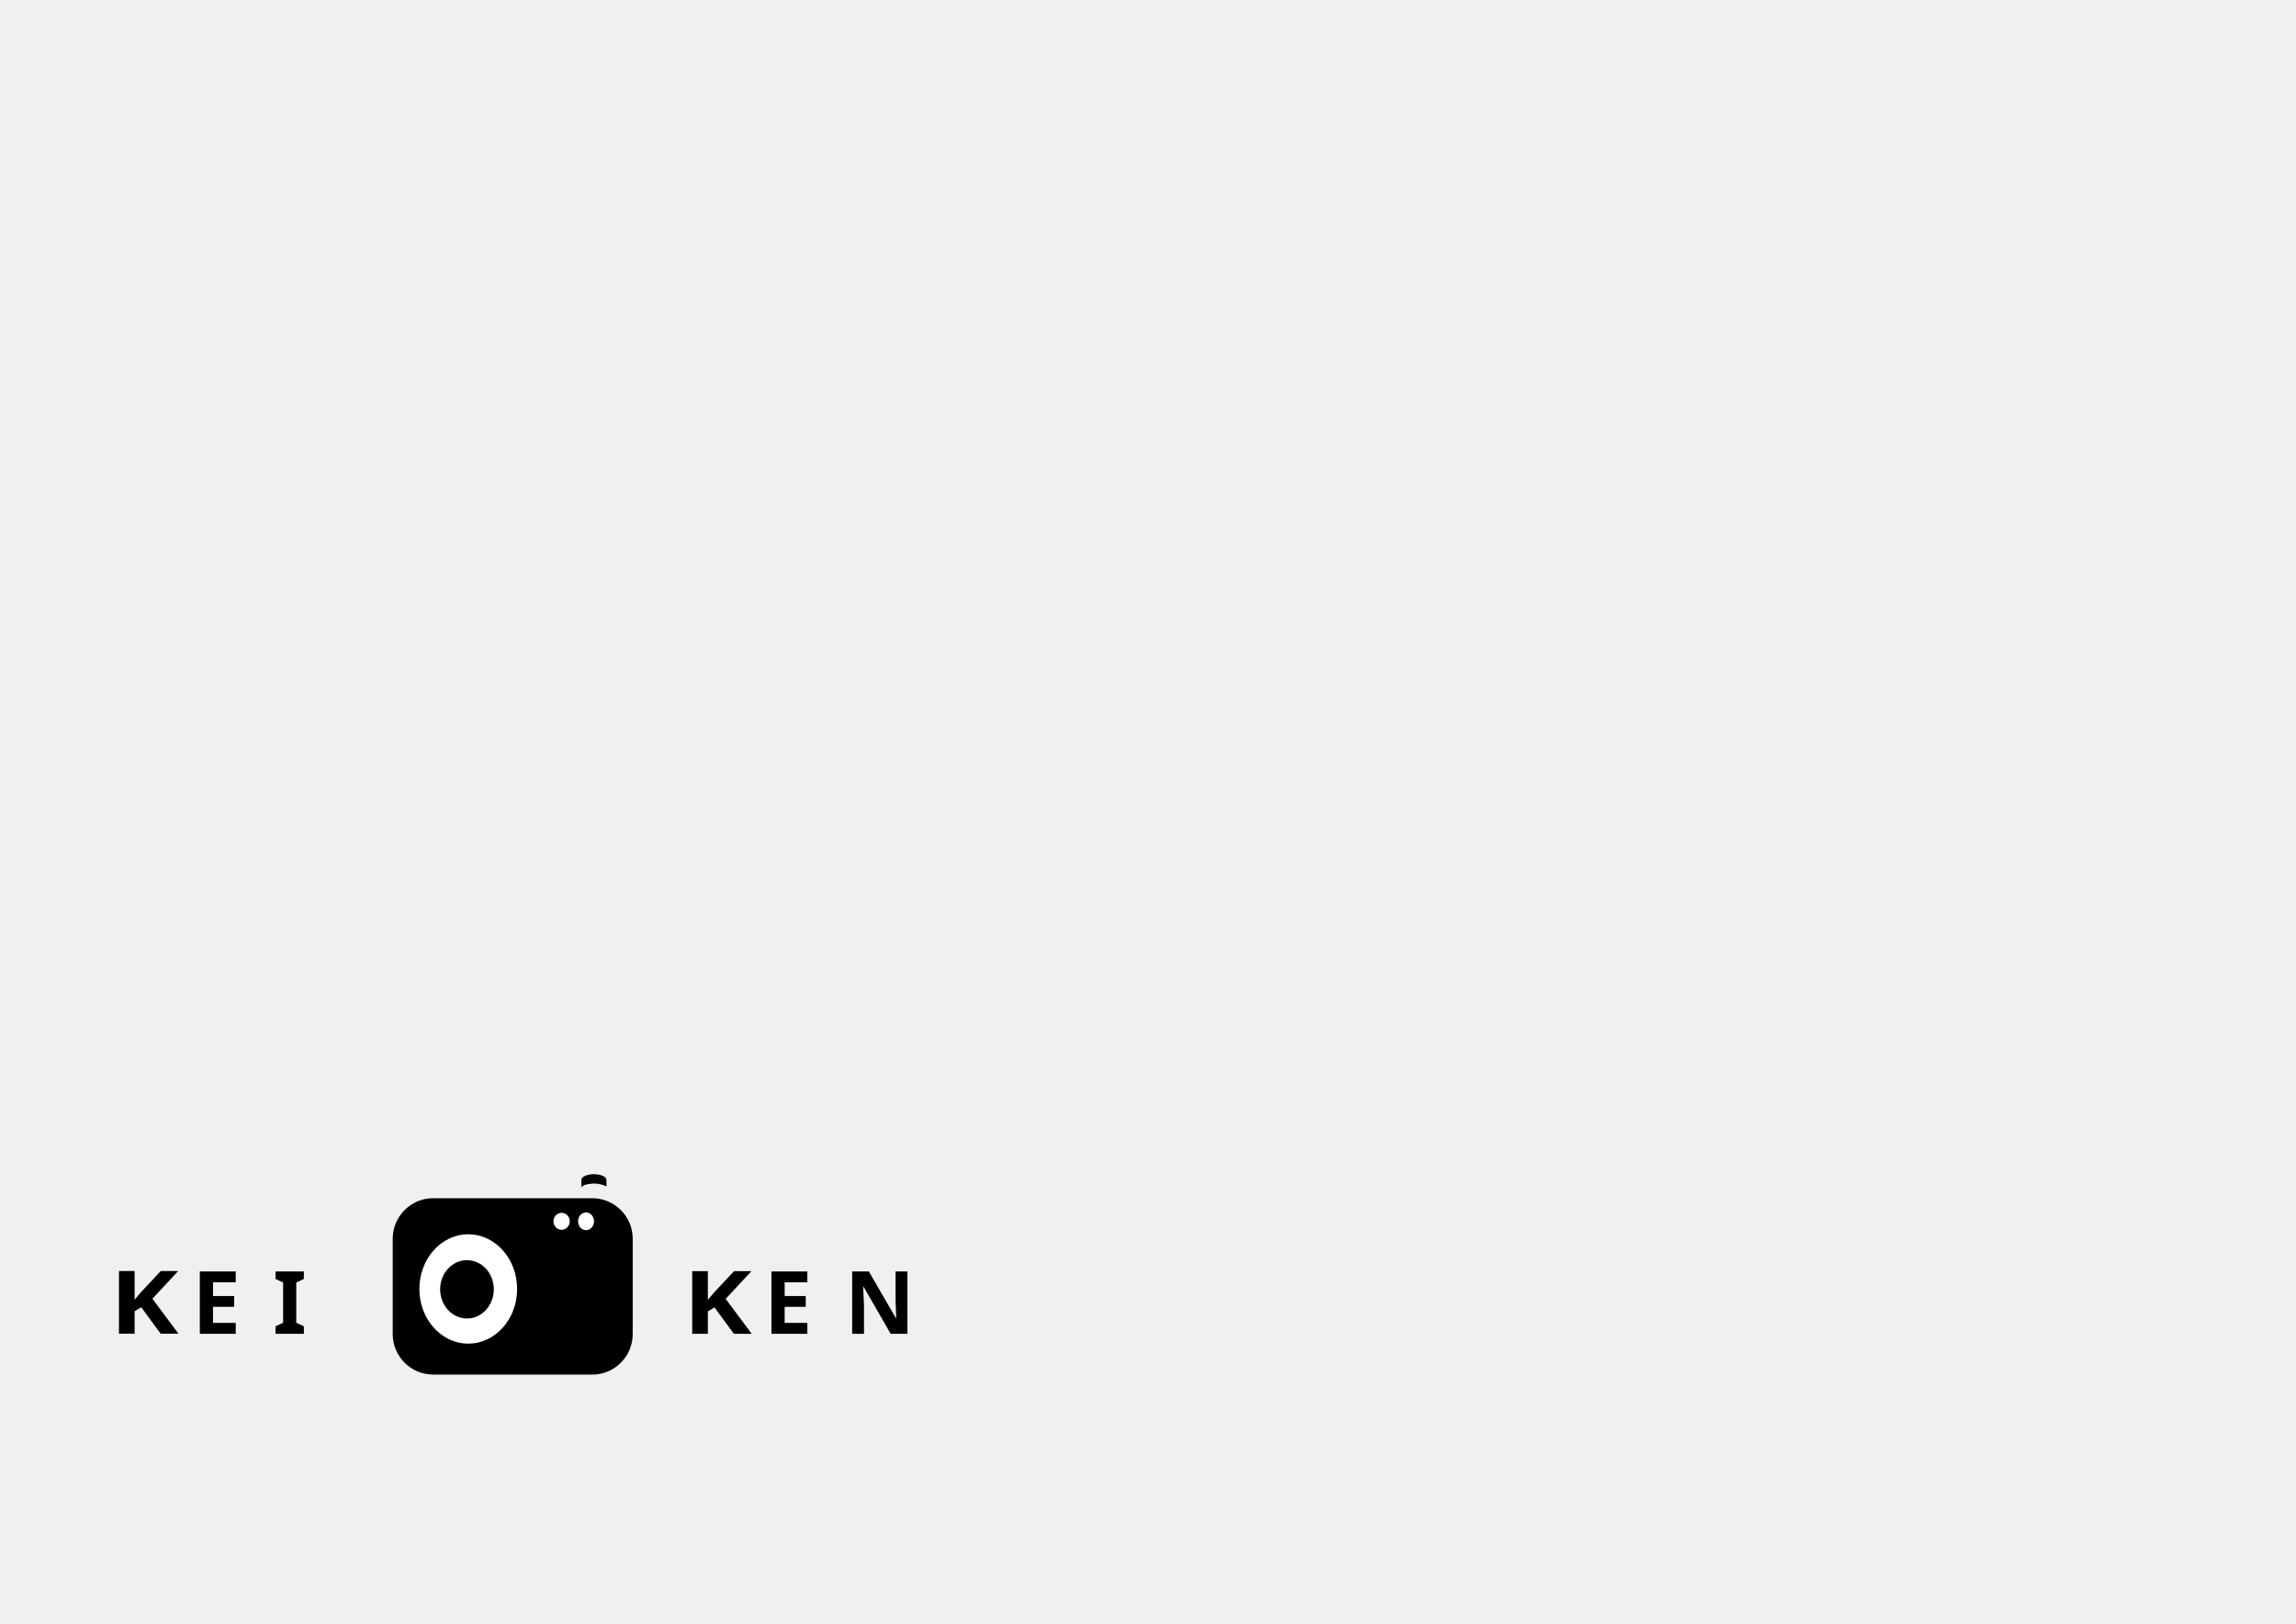
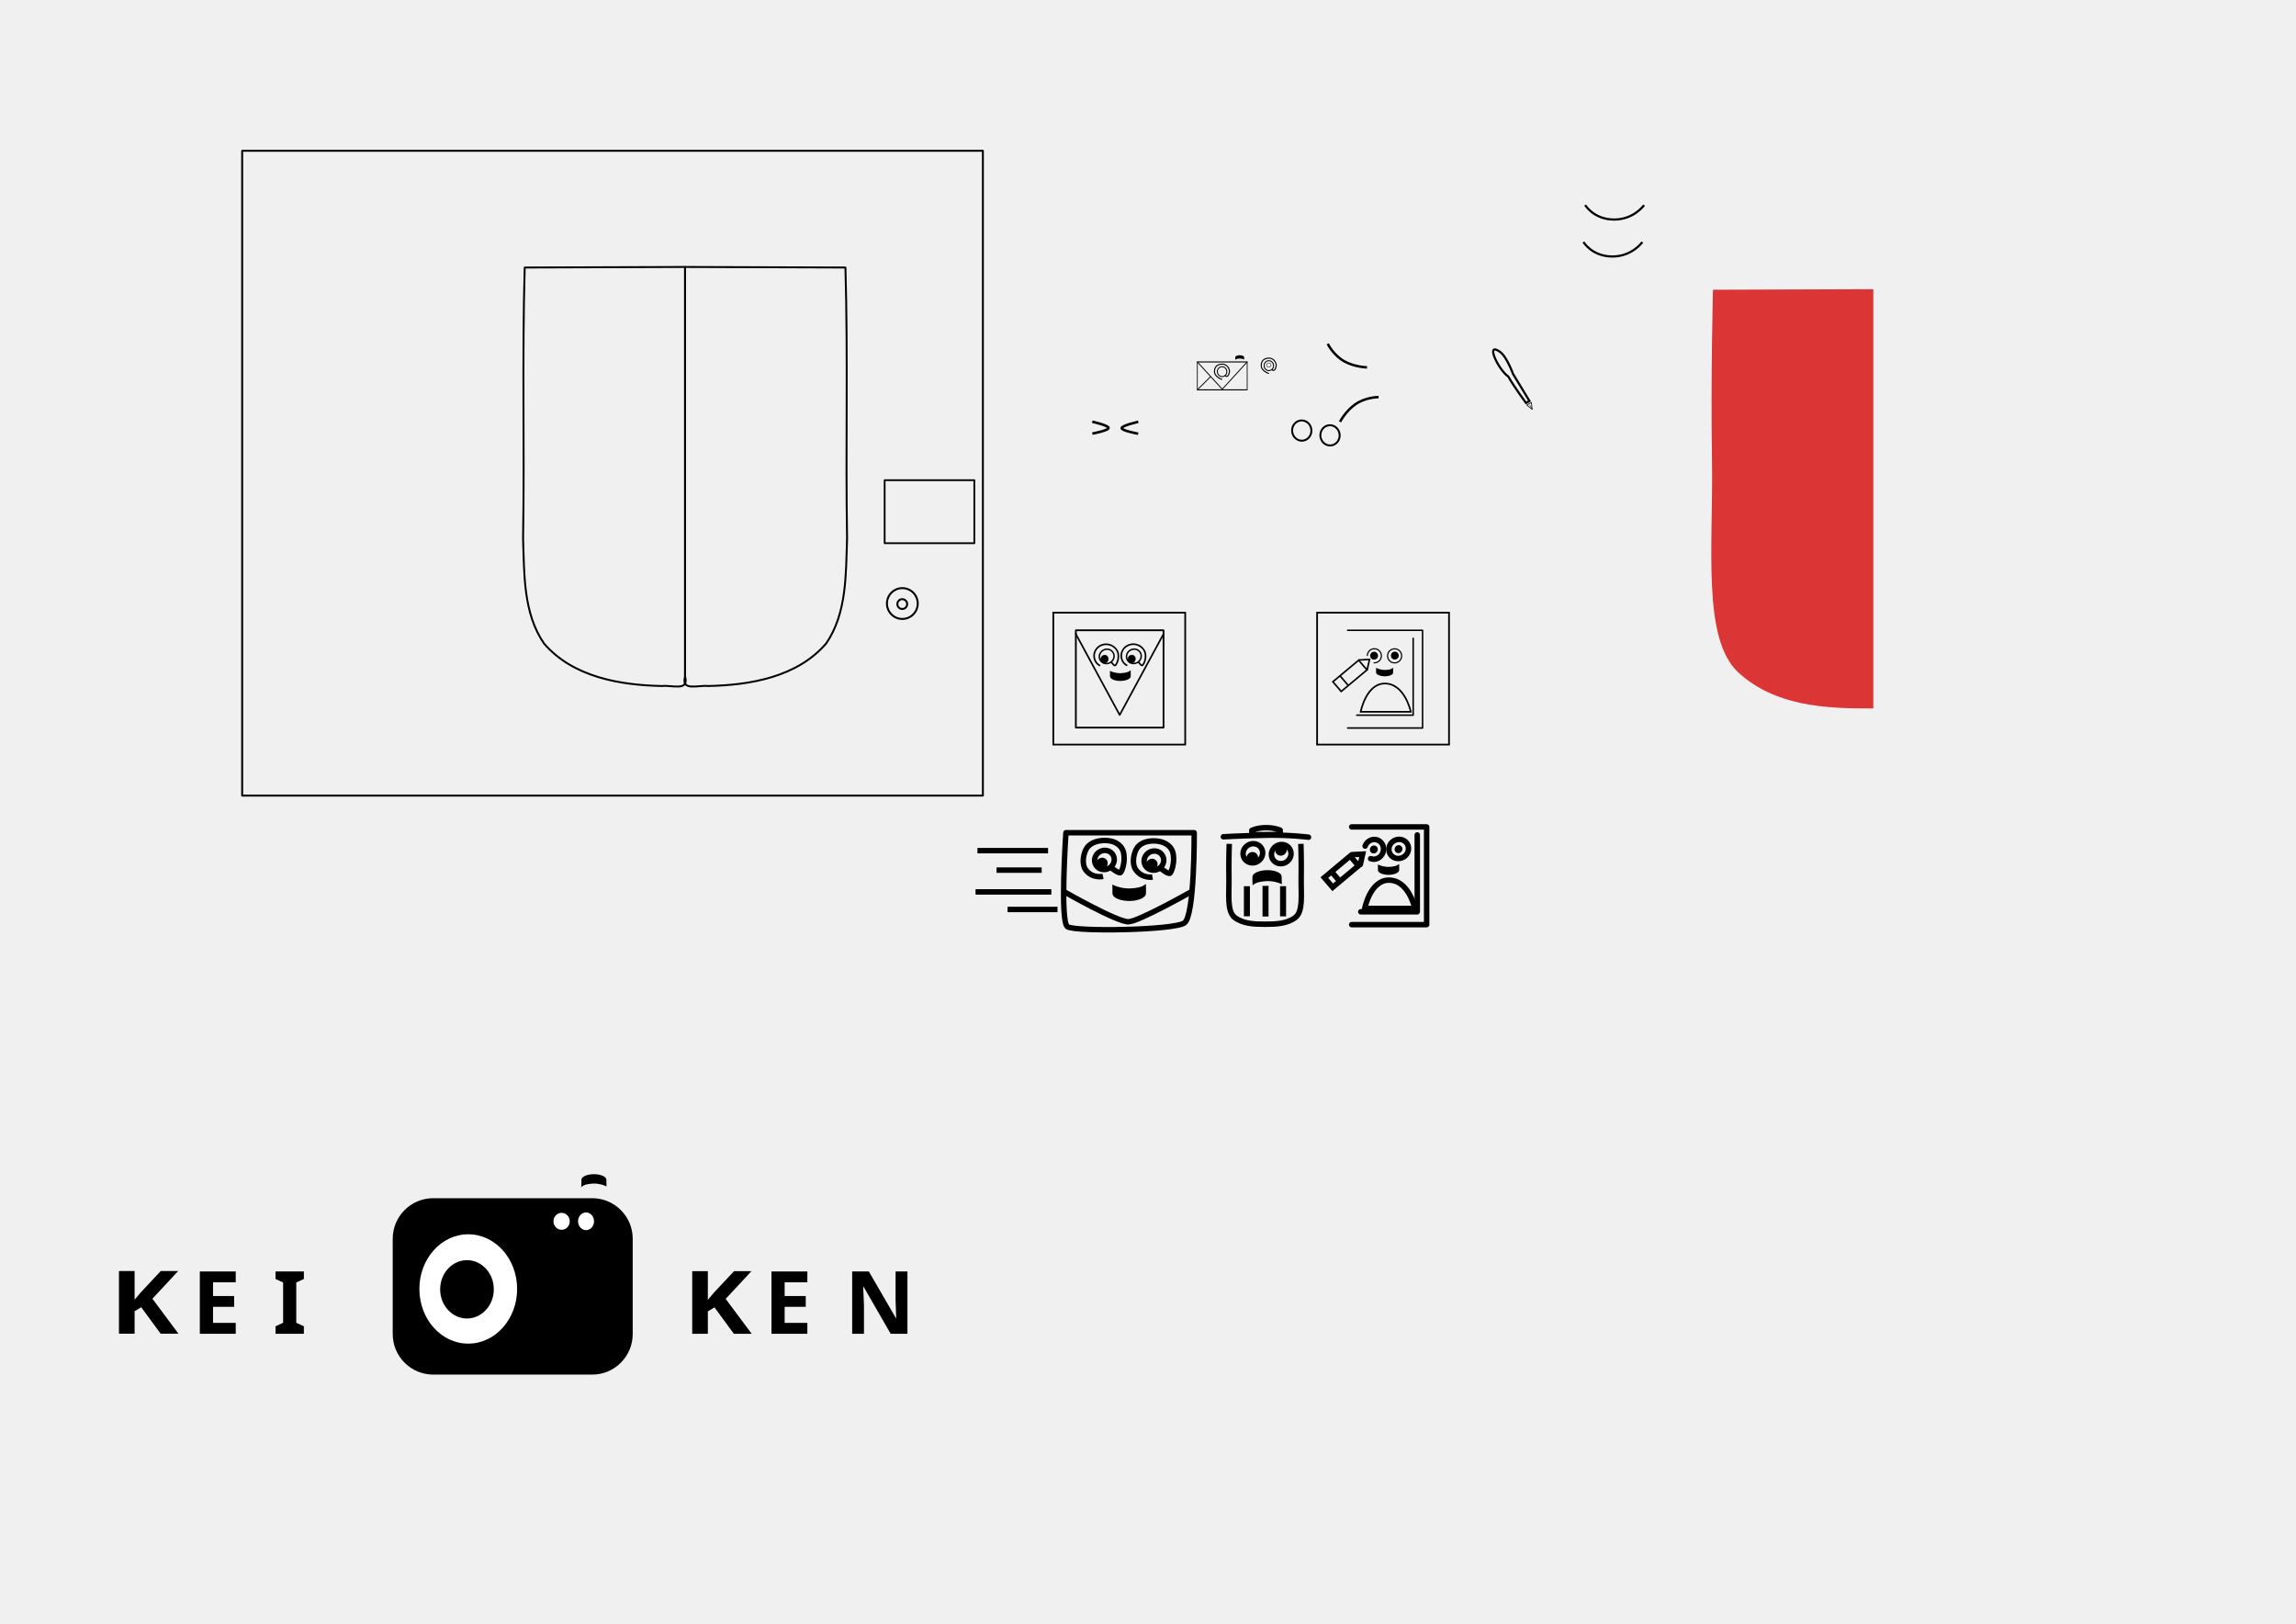
<svg xmlns="http://www.w3.org/2000/svg" preserveAspectRatio="xMinYMin meet" viewBox="0 0 1052.362 744.095" width="1052.362" height="744.094" id="svg4970" version="1.1">
  <defs id="defs4972" />
  <g id="layer1" transform="translate(-140.2941,172.3026)">
    <path style="fill:#000000;fill-opacity:1" d="m 412.507,365.795 c 2.654,-0.025 5.148,0.891 5.631,2.069 0.206,0.576 0.082,1.162 0.117,1.743 -0.012,1.123 0.052,0.699 0.018,1.821 -1.019,-0.615 -3.627,-1.462 -6.262,-1.334 -2.585,0.172 -4.116,0.557 -5.215,1.585 -0.525,-0.635 0.019,0.669 -0.032,0.007 0.012,-1.166 -0.021,-2.333 0.013,-3.499 0.149,-1.217 2.449,-2.281 5.141,-2.379 0.196,-0.008 0.393,-0.013 0.589,-0.013 z" id="rect3038" />
    <rect ry="18.589" y="376.792" x="320.294" height="80.846" width="110" id="rect3401" style="fill:#000000;fill-opacity:1;stroke-width:2;stroke-miterlimit:4;stroke-dasharray:none" />
-     <path style="fill:#ffffff;fill-opacity:1;stroke-width:2;stroke-miterlimit:4;stroke-dasharray:none" id="path4174" d="m 82.327,105.344 a 11.617,9.091 0 1 1 -23.234,0 11.617,9.091 0 1 1 23.234,0 z" transform="matrix(1.928291,0,0,2.755971,218.5654,128.0654)" />
-     <path style="fill:#000000;fill-opacity:1;stroke-width:2;stroke-miterlimit:4;stroke-dasharray:none" id="path4176" d="m 77.024,109.511 a 5.808,5.43 0 1 1 -11.617,0 5.808,5.43 0 1 1 11.617,0 z" transform="matrix(2.117339,0,0,2.461146,203.5426,149.0352)" />
+     <path style="fill:#ffffff;fill-opacity:1;stroke-width:2;stroke-miterlimit:4;stroke-dasharray:none" id="path4174" d="m 82.327,105.344 a 11.617,9.091 0 0 1 -11.617,9.091 11.617,9.091 0 0 1 -11.617,-9.091 11.617,9.091 0 0 1 11.617,-9.091 11.617,9.091 0 0 1 11.617,9.091 z" transform="matrix(1.928291,0,0,2.755971,218.5654,128.0654)" />
+     <path style="fill:#000000;fill-opacity:1;stroke-width:2;stroke-miterlimit:4;stroke-dasharray:none" id="path4176" d="m 77.024,109.511 a 5.808,5.43 0 0 1 -5.808,5.43 5.808,5.43 0 0 1 -5.808,-5.43 5.808,5.43 0 0 1 5.808,-5.43 5.808,5.43 0 0 1 5.808,5.43 z" transform="matrix(2.117339,0,0,2.461146,203.5426,149.0352)" />
    <rect style="fill:#ffffff;fill-opacity:1;stroke-width:2;stroke-miterlimit:4;stroke-dasharray:none" id="rect4178" width="7.467" height="7.767" x="393.97" y="383.506" ry="3.884" />
    <rect style="fill:#ffffff;fill-opacity:1;stroke-width:2;stroke-miterlimit:4;stroke-dasharray:none" id="rect4180" width="7.32" height="8.113" x="405.243" y="383.327" ry="4.057" />
    <text xml:space="preserve" style="font-size:46.489px;font-style:normal;font-variant:normal;font-weight:normal;font-stretch:normal;text-align:start;line-height:125%;letter-spacing:0px;word-spacing:0px;writing-mode:lr-tb;text-anchor:start;fill:#000000;fill-opacity:1;stroke:none;font-family:Origin;-inkscape-font-specification:Origin" x="175.371" y="476.844" id="text3175-8" transform="scale(1.086521,0.9203692)">
      <tspan id="tspan3177-5" x="175.371" y="476.844" style="font-size:43.693px;font-style:normal;font-variant:normal;font-weight:bold;font-stretch:normal;text-align:start;line-height:125%;word-spacing:0px;writing-mode:lr-tb;text-anchor:start;font-family:Origin;-inkscape-font-specification:Origin Bold">K</tspan>
      <tspan x="175.371" y="531.46" id="tspan3179-0" style="font-size:46.489px;font-weight:bold;-inkscape-font-specification:Origin Bold" />
    </text>
    <text xml:space="preserve" style="font-size:40px;font-style:normal;font-variant:normal;font-weight:normal;font-stretch:normal;line-height:125%;letter-spacing:0px;word-spacing:0px;fill:#000000;fill-opacity:1;stroke:none;font-family:Origin;-inkscape-font-specification:Origin" x="228.294" y="438.935" id="text2995">
      <tspan id="tspan2997" x="228.294" y="438.935" style="font-size:40px;font-weight:bold;-inkscape-font-specification:Origin Bold">E</tspan>
    </text>
    <text xml:space="preserve" style="font-size:40px;font-style:normal;font-variant:normal;font-weight:normal;font-stretch:normal;line-height:125%;letter-spacing:0px;word-spacing:0px;fill:#000000;fill-opacity:1;stroke:none;font-family:Origin;-inkscape-font-specification:Origin" x="265.294" y="438.935" id="text2999">
      <tspan id="tspan3001" x="265.294" y="438.935" style="font-weight:bold;-inkscape-font-specification:Origin Bold">I</tspan>
    </text>
    <text xml:space="preserve" style="font-size:40px;font-style:normal;font-variant:normal;font-weight:normal;font-stretch:normal;line-height:125%;letter-spacing:0px;word-spacing:0px;fill:#000000;fill-opacity:1;stroke:none;font-family:Origin;-inkscape-font-specification:Origin" x="490.294" y="438.935" id="text2995-2">
      <tspan id="tspan2997-4" x="490.294" y="438.935" style="font-weight:bold;-inkscape-font-specification:Origin Bold">E</tspan>
    </text>
    <text xml:space="preserve" style="font-size:40px;font-style:normal;font-variant:normal;font-weight:normal;font-stretch:normal;line-height:125%;letter-spacing:0px;word-spacing:0px;fill:#000000;fill-opacity:1;stroke:none;font-family:Typewriter_Condensed;-inkscape-font-specification:Typewriter_Condensed" x="527.294" y="438.935" id="text3028">
      <tspan id="tspan3030" x="527.294" y="438.935" style="font-style:normal;font-variant:normal;font-weight:bold;font-stretch:normal;font-family:Origin;-inkscape-font-specification:Origin Bold">N</tspan>
    </text>
    <text transform="scale(1.086521,0.9203692)" id="text3164" y="476.912" x="417.198" style="font-size:46.489px;font-style:normal;font-variant:normal;font-weight:normal;font-stretch:normal;text-align:start;line-height:125%;letter-spacing:0px;word-spacing:0px;writing-mode:lr-tb;text-anchor:start;fill:#000000;fill-opacity:1;stroke:none;font-family:Origin;-inkscape-font-specification:Origin" xml:space="preserve">
      <tspan style="font-size:43.693px;font-style:normal;font-variant:normal;font-weight:bold;font-stretch:normal;text-align:start;line-height:125%;word-spacing:0px;writing-mode:lr-tb;text-anchor:start;font-family:Origin;-inkscape-font-specification:Origin Bold" y="476.912" x="417.198" id="tspan3166">K</tspan>
      <tspan style="font-size:46.489px;font-weight:bold;-inkscape-font-specification:Origin Bold" id="tspan3168" y="531.528" x="417.198" />
    </text>
+     <g id="g4690" style="fill:none;stroke:#000000;stroke-opacity:1" transform="translate(-40,-15.5)">
+       <path style="fill:none;fill-opacity:0.781;stroke:#000000;stroke-width:0.881;stroke-linecap:round;stroke-linejoin:round;stroke-miterlimit:4;stroke-dasharray:none;stroke-opacity:1" d="m 494.294,-34.461 c -24.5,0.084 -49,0.168 -73.5,0.252 -1.211,41.37 -0.044,82.755 -0.751,124.129 0.57,16.248 -0.002,34.199 9.594,48.183 13.289,15.402 34.864,19.096 54.203,19.475 4.279,-0.524 12.42,2.587 10.454,-4.314 0,-62.575 0,-125.15 0,-187.726 z" id="rect4646" />
+       <path style="fill:none;fill-opacity:0.781;stroke:#000000;stroke-width:0.881;stroke-linecap:round;stroke-linejoin:round;stroke-miterlimit:4;stroke-dasharray:none;stroke-opacity:1" d="m 494.294,-34.461 c 24.5,0.084 49,0.168 73.5,0.252 1.211,41.37 0.044,82.755 0.751,124.129 -0.57,16.248 0.002,34.199 -9.594,48.183 -13.289,15.402 -34.864,19.096 -54.203,19.475 -4.279,-0.524 -12.42,2.587 -10.454,-4.314 0,-62.575 0,-125.15 0,-187.726 z" id="rect4646-7" />
+     </g>
+     <rect style="fill:none;fill-opacity:0.781;stroke:#000000;stroke-width:0.881;stroke-linecap:round;stroke-linejoin:round;stroke-miterlimit:4;stroke-dasharray:none;stroke-opacity:1" id="rect4692" width="339.5" height="295.5" x="251.294" y="-103.208" />
+     <path style="fill:#d40000;fill-opacity:0.781;stroke:none;stroke-width:0.881;stroke-linecap:round;stroke-linejoin:round;stroke-miterlimit:4;stroke-dasharray:none;stroke-opacity:1" d="m 998.926,-39.774 -73.5,0.252 c 0,0 -1.051,39.191 -0.449,78.039 0.618,39.939 -4.652,82.097 12.199,97.461 16.686,15.214 39.474,16.53 61.75,16.367 z" id="rect4646-4-9" />
+     <path style="fill:none;stroke:#000000;stroke-width:1px;stroke-linecap:butt;stroke-linejoin:miter;stroke-opacity:1" d="m 866.861,-78.321 c 0,0 3.929,6.61 13.235,6.629 9.122,0.018 13.753,-6.605 13.753,-6.605" id="path4763" />
+     <path style="fill:none;stroke:#000000;stroke-width:1px;stroke-linecap:butt;stroke-linejoin:miter;stroke-opacity:1" d="m 866.06,-61.391 c 0,0 3.929,6.61 13.235,6.629 9.122,0.018 13.753,-6.605 13.753,-6.605" id="path4763-2" />
+     <g id="g5236" transform="translate(1.944544,-32.27594)">
+       <path id="path4780-2" d="m 660.063,53.276 c 0,0 -7.666,1.725 -7.586,2.904 0.083,1.212 7.543,2.538 7.543,2.538" style="fill:none;stroke:#000000;stroke-width:1.158;stroke-linecap:butt;stroke-linejoin:miter;stroke-miterlimit:4;stroke-dasharray:none;stroke-opacity:1" />
+       <path id="path4780-2-6" d="m 638.988,53.236 c 0,0 7.544,1.693 7.463,2.872 -0.083,1.212 -7.421,2.57 -7.421,2.57" style="fill:none;stroke:#000000;stroke-width:1.158;stroke-linecap:butt;stroke-linejoin:miter;stroke-miterlimit:4;stroke-dasharray:none;stroke-opacity:1" />
+     </g>
+     <rect style="fill:none;fill-opacity:1;stroke:#000000;stroke-width:0.811;stroke-linecap:round;stroke-linejoin:round;stroke-miterlimit:4;stroke-dasharray:none;stroke-opacity:1;paint-order:stroke markers fill" id="rect5015" width="41.107" height="28.892" x="545.766" y="47.745" />
+     <circle style="fill:none;fill-opacity:1;stroke:#000000;stroke-width:0.902;stroke-linecap:round;stroke-linejoin:round;stroke-miterlimit:4;stroke-dasharray:none;stroke-opacity:1;paint-order:stroke markers fill" id="path5017" cx="553.878" cy="104.28" r="7.058" />
+     <circle style="fill:none;fill-opacity:1;stroke:#000000;stroke-width:0.902;stroke-linecap:round;stroke-linejoin:round;stroke-miterlimit:4;stroke-dasharray:none;stroke-opacity:1;paint-order:stroke markers fill" id="path5030" cx="553.842" cy="104.526" r="2.247" />
+     <g id="g5104" transform="matrix(0.3438126,0,0,0.4532845,456.2207,-33.31856)">
+       <rect y="59.299" x="677.308" height="28.242" width="66.454" id="rect5083" style="fill:none;fill-opacity:1;stroke:#000000;stroke-width:1.019;stroke-linecap:round;stroke-linejoin:round;stroke-miterlimit:4;stroke-dasharray:none;stroke-opacity:1;paint-order:stroke markers fill" />
+       <path id="rect5085" d="m 743.762,59.299 -33.232,27.551 -33.232,-27.551" style="fill:none;fill-opacity:1;stroke:#000000;stroke-width:1.019;stroke-linecap:round;stroke-linejoin:round;stroke-miterlimit:4;stroke-dasharray:none;stroke-opacity:1;paint-order:stroke markers fill" />
+     </g>
+     <ellipse style="fill:none;fill-opacity:1;stroke:#000000;stroke-width:0.889;stroke-linecap:round;stroke-linejoin:round;stroke-miterlimit:4;stroke-dasharray:none;stroke-opacity:1;paint-order:stroke markers fill" id="path5032" cx="745.244" cy="87.736" rx="4.422" ry="4.646" transform="rotate(-4.63699)" />
+     <path style="fill:none;stroke:#000000;stroke-width:1.128px;stroke-linecap:butt;stroke-linejoin:miter;stroke-opacity:1" d="m 754.493,21 c 0,0 2.431,-4.754 6.876,-7.929 4.845,-3.461 10.794,-3.389 10.794,-3.389" id="path5051-1-5" />
+     <ellipse style="fill:none;fill-opacity:1;stroke:#000000;stroke-width:0.889;stroke-linecap:round;stroke-linejoin:round;stroke-miterlimit:4;stroke-dasharray:none;stroke-opacity:1;paint-order:stroke markers fill" id="path5032-5" cx="732.514" cy="84.507" rx="4.422" ry="4.646" transform="rotate(-4.63699)" />
+     <path style="fill:none;stroke:#000000;stroke-width:1.128px;stroke-linecap:butt;stroke-linejoin:miter;stroke-opacity:1" d="m 766.868,-3.956 c 0,0 -5.339,-0.06 -10.162,-2.626 -5.257,-2.797 -7.841,-8.156 -7.841,-8.156" id="path5051-1-5-4" />
+     <ellipse style="fill:none;fill-opacity:1;stroke:#000000;stroke-width:0.436;stroke-linecap:round;stroke-linejoin:round;stroke-miterlimit:4;stroke-dasharray:none;stroke-opacity:1;paint-order:stroke markers fill" id="path5032-5-6" cx="698.301" cy="54.655" rx="2.166" ry="2.276" transform="rotate(-4.63699)" />
+     <path style="fill:none;stroke:#000000;stroke-width:0.49px;stroke-linecap:round;stroke-linejoin:miter;stroke-opacity:1" d="m 701.883,-0.15 c 1.368,1.379 1.972,-1.634 1.951,-1.96 -0.135,-2.068 -1.813,-3.32 -3.225,-3.328 -1.745,-0.009 -3.588,0.696 -3.664,3.288 -0.076,2.592 3.331,3.698 3.331,3.698" id="path5199" />
+     <path style="fill:#000000;fill-opacity:1;stroke-width:0.355" d="m 708.505,-9.507 c 0.941,-0.009 1.826,0.316 1.997,0.734 0.073,0.204 0.029,0.412 0.041,0.618 -0.004,0.398 0.019,0.248 0.006,0.646 -0.361,-0.218 -1.286,-0.518 -2.221,-0.473 -0.917,0.061 -1.46,0.198 -1.849,0.562 -0.186,-0.225 0.007,0.237 -0.011,0.003 0.004,-0.414 -0.007,-0.827 0.005,-1.241 0.053,-0.431 0.868,-0.809 1.823,-0.844 0.069,-0.003 0.139,-0.005 0.209,-0.005 z" id="rect3038-2" />
+     <path style="fill:none;stroke:#000000;stroke-width:0.4;stroke-linecap:butt;stroke-linejoin:miter;stroke-miterlimit:4;stroke-dasharray:none;stroke-opacity:1" d="M 689.088,6.362 695.086,0.365" id="path5220" />
+     <ellipse style="fill:none;fill-opacity:1;stroke:#000000;stroke-width:0.436;stroke-linecap:round;stroke-linejoin:round;stroke-miterlimit:4;stroke-dasharray:none;stroke-opacity:1;paint-order:stroke markers fill" id="path5032-5-6-6" cx="719.882" cy="53.645" rx="2.166" ry="2.276" transform="rotate(-4.63699)" />
+     <path style="fill:none;stroke:#000000;stroke-width:0.49px;stroke-linecap:round;stroke-linejoin:miter;stroke-opacity:1" d="m 723.312,-2.902 c 1.368,1.379 1.972,-1.634 1.951,-1.96 -0.135,-2.068 -1.813,-3.32 -3.225,-3.328 -1.745,-0.009 -3.588,0.696 -3.664,3.288 -0.076,2.592 3.331,3.698 3.331,3.698" id="path5199-0" />
+     <ellipse style="fill:none;fill-opacity:1;stroke:#000000;stroke-width:0.197;stroke-linecap:round;stroke-linejoin:round;stroke-miterlimit:4;stroke-dasharray:none;stroke-opacity:1;paint-order:stroke markers fill" id="path5032-03-0-8" cx="-361.987" cy="617.061" rx="0.975" ry="1.036" transform="matrix(-0.525113,-0.8510325,0.8617434,-0.5073444,0,0)" />
+     <path style="fill:none;fill-opacity:1;stroke:#000000;stroke-width:0.754;stroke-linecap:round;stroke-linejoin:round;stroke-miterlimit:4;stroke-dasharray:none;stroke-opacity:1;paint-order:stroke markers fill" d="m 673.618,118.191 -20.122,37.154 -20.122,-37.154" id="rect5085-5" />
+     <g id="g5765" transform="matrix(0.7377283,0,0,0.7377283,180.669,29.11857)">
+       <g id="g5755">
+         <ellipse style="fill:#000000;fill-opacity:1;stroke:#000000;stroke-width:0.458;stroke-linecap:round;stroke-linejoin:round;stroke-miterlimit:4;stroke-dasharray:none;stroke-opacity:1;paint-order:stroke markers fill" id="path5032-03-0-3" cx="-460.305" cy="486.409" rx="2.318" ry="2.348" transform="matrix(-0.4866992,-0.8735696,0.8376653,-0.5461839,0,0)" />
+         <ellipse style="fill:none;fill-opacity:1;stroke:#000000;stroke-width:0.889;stroke-linecap:round;stroke-linejoin:round;stroke-miterlimit:4;stroke-dasharray:none;stroke-opacity:1;paint-order:stroke markers fill" id="path5032-03" cx="-442.073" cy="472.472" rx="4.422" ry="4.646" transform="rotate(-121.0782)" />
+         <path style="fill:none;fill-rule:evenodd;stroke:#000000" d="m 628.745,140.506 c -1.699,-0.826 -2.864,-2.303 -3.399,-3.992 -0.534,-1.688 -0.438,-3.586 0.386,-5.252 1.849,-3.738 6.557,-5.122 10.231,-3.278 2.039,1.023 3.861,3.077 4.097,5.527 0.322,3.348 -0.844,5.63 -1.742,6.753 -0.673,0.842 -2.547,-1.991 -2.547,-1.991" id="path5190" />
+       </g>
+       <g id="g5732">
+         <ellipse style="fill:none;fill-opacity:1;stroke:#000000;stroke-width:0.889;stroke-linecap:round;stroke-linejoin:round;stroke-miterlimit:4;stroke-dasharray:none;stroke-opacity:1;paint-order:stroke markers fill" id="path5032-03-7" cx="-450.739" cy="486.957" rx="4.422" ry="4.646" transform="rotate(-121.0782)" />
+         <path style="fill:none;fill-rule:evenodd;stroke:#000000" d="m 645.623,140.45 c -1.699,-0.826 -2.864,-2.303 -3.399,-3.992 -0.534,-1.688 -0.438,-3.586 0.386,-5.252 1.849,-3.738 6.557,-5.122 10.231,-3.278 2.039,1.023 3.861,3.077 4.097,5.527 0.322,3.348 -0.844,5.63 -1.742,6.753 -0.673,0.842 -2.547,-1.991 -2.547,-1.991" id="path5190-8" />
+         <ellipse style="fill:#000000;fill-opacity:1;stroke:#000000;stroke-width:0.458;stroke-linecap:round;stroke-linejoin:round;stroke-miterlimit:4;stroke-dasharray:none;stroke-opacity:1;paint-order:stroke markers fill" id="path5032-03-0-3-2" cx="-469.5" cy="501.217" rx="2.318" ry="2.348" transform="matrix(-0.4866992,-0.8735696,0.8376653,-0.5461839,0,0)" />
+       </g>
+     </g>
+     <rect style="fill:none;fill-opacity:1;stroke:#000000;stroke-width:0.815;stroke-linecap:round;stroke-linejoin:round;stroke-miterlimit:4;stroke-dasharray:none;stroke-opacity:1;paint-order:stroke markers fill" id="rect5083-0" width="40.191" height="44.575" x="633.404" y="116.548" />
+     <path style="fill:none;fill-opacity:1;stroke:#000000;stroke-width:2.5;stroke-linecap:square;stroke-linejoin:round;stroke-miterlimit:4;stroke-dasharray:none;stroke-opacity:1" d="m 706.307,248.204 c -3.772,-2.849 -2.592,-10.666 -2.731,-18.072 -0.135,-7.204 0.101,-14.471 0.101,-14.471 m 32.907,0 c 0,0 0.235,7.267 0.101,14.471 -0.138,7.406 1.041,15.223 -2.731,18.072 -3.735,2.821 -8.836,3.065 -13.823,3.035 -4.986,0.03 -10.088,-0.214 -13.823,-3.035" id="rect4646-4" />
+     <g id="g5993" transform="matrix(1,0,0,0.8179222,7.25,118.9191)" style="stroke-width:2.764;stroke-miterlimit:4;stroke-dasharray:none">
+       <path id="path4827" d="m 704.554,140.487 v 3.738 13.112" style="fill:none;stroke:#000000;stroke-width:2.764;stroke-linecap:butt;stroke-linejoin:miter;stroke-miterlimit:4;stroke-dasharray:none;stroke-opacity:1" />
+       <path id="path4827-3" d="m 713.093,140.292 v 17.163" style="fill:none;stroke:#000000;stroke-width:2.764;stroke-linecap:butt;stroke-linejoin:miter;stroke-miterlimit:4;stroke-dasharray:none;stroke-opacity:1" />
+       <path id="path4827-0" d="m 721.131,140.456 v 16.911" style="fill:none;stroke:#000000;stroke-width:2.764;stroke-linecap:butt;stroke-linejoin:miter;stroke-miterlimit:4;stroke-dasharray:none;stroke-opacity:1" />
+     </g>
+     <g id="g4997" transform="rotate(-0.3919375,24568.084,-10251.405)" style="stroke-width:2.5;stroke-miterlimit:4;stroke-dasharray:none">
+       <path id="path4882" d="m 630.004,47.652 c 0,0 8.1,-0.406 19.526,-0.573 11.008,-0.161 19.492,1.042 19.492,1.042" style="fill:none;stroke:#000000;stroke-width:2.5;stroke-linecap:round;stroke-linejoin:miter;stroke-miterlimit:4;stroke-dasharray:none;stroke-opacity:1" />
+       <path id="rect4939" d="m 656.117,46.785 -12.988,0.014 -0.058,-1.987 c 0,0 2.433,-1.189 6.384,-1.2 4.059,-0.012 6.605,1.186 6.605,1.186 z" style="fill:none;fill-opacity:1;stroke:#000000;stroke-width:2.5;stroke-linecap:round;stroke-linejoin:round;stroke-miterlimit:4;stroke-dasharray:none;stroke-opacity:1;paint-order:stroke markers fill" />
+     </g>
+     <g id="g5585" transform="translate(24,-16.5)">
+       <path id="rect5456" d="m 664.329,470.521 c 1.488,3.512 -0.621,11.87 -0.621,11.87 l -0.672,14.486 -1.808,-0.135 c 0,0 -0.422,-9.278 0.008,-14.58 -2.043,-5.22 0.076,-19.331 3.093,-11.641 z" style="opacity:1;vector-effect:none;fill:none;fill-opacity:1;stroke:#000000;stroke-width:1;stroke-linecap:butt;stroke-linejoin:miter;stroke-miterlimit:4;stroke-dasharray:none;stroke-dashoffset:0;stroke-opacity:1;paint-order:stroke markers fill" transform="matrix(0.8147143,-0.5798626,0.5577268,0.8300246,0,0)" />
+       <path id="rect5458" d="m 818.547,31.766 -2.458,-1.928 2.107,-1.2 z" style="fill:none;fill-opacity:1;stroke:#000000;stroke-width:0.338;stroke-linecap:round;stroke-linejoin:round;stroke-miterlimit:4;stroke-dasharray:none;stroke-opacity:1;paint-order:stroke markers fill" />
+       <path id="path5580" d="m 818.547,31.766 -1.097,-1.967" style="fill:none;stroke:#000000;stroke-width:0.2;stroke-linecap:round;stroke-linejoin:miter;stroke-miterlimit:4;stroke-dasharray:none;stroke-opacity:1" />
+     </g>
+     <path style="fill:none;fill-opacity:1;stroke:#000000;stroke-width:0.676;stroke-linecap:round;stroke-linejoin:round;stroke-miterlimit:4;stroke-dasharray:none;stroke-opacity:1;paint-order:stroke markers fill" d="m 757.971,116.548 h 34.347 V 161.323 H 757.971" id="rect5398" />
+     <path style="fill:none;fill-opacity:1;stroke:#000000;stroke-width:0.691;stroke-linecap:round;stroke-linejoin:round;stroke-miterlimit:4;stroke-dasharray:none;stroke-opacity:1;paint-order:stroke markers fill" d="m 788.02,120.212 v 35.222 h -25.872" id="rect5398-8" />
+     <g id="g5913" transform="matrix(0.7997806,0,0,0.7997806,156.2135,18.9053)">
+       <circle r="4.037" cy="136.722" cx="779.337" id="path5400-5" style="fill:none;fill-opacity:1;stroke:#000000;stroke-width:0.662;stroke-linecap:round;stroke-linejoin:round;stroke-miterlimit:4;stroke-dasharray:none;stroke-opacity:1;paint-order:stroke markers fill" />
+       <circle r="1.946" cy="136.576" cx="779.447" id="path5400-5-5" style="fill:#000000;fill-opacity:1;stroke:#000000;stroke-width:0.662;stroke-linecap:round;stroke-linejoin:round;stroke-miterlimit:4;stroke-dasharray:none;stroke-opacity:1;paint-order:stroke markers fill" />
+     </g>
+     <g id="g5909" transform="matrix(0.02866319,-0.7992668,0.7992668,0.02866319,639.1921,737.9258)">
+       <path id="path5400" d="m 767.723,132.371 c 2.23,0 4.037,1.807 4.037,4.037 0,2.23 -1.807,4.037 -4.037,4.037 -2.23,0 -4.037,-1.807 -4.037,-4.037" style="fill:none;fill-opacity:1;stroke:#000000;stroke-width:0.662;stroke-linecap:round;stroke-linejoin:round;stroke-miterlimit:4;stroke-dasharray:none;stroke-opacity:1;paint-order:stroke markers fill" />
+     </g>
+     <circle style="fill:#000000;fill-opacity:1;stroke:#000000;stroke-width:0.53;stroke-linecap:round;stroke-linejoin:round;stroke-miterlimit:4;stroke-dasharray:none;stroke-opacity:1;paint-order:stroke markers fill" id="path5400-5-5-0" cx="-100.502" cy="774.198" r="1.556" transform="rotate(-87.94615)" />
+     <g style="stroke-width:0.663;stroke-miterlimit:4;stroke-dasharray:none" id="g6000" transform="matrix(-0.7134542,-0.8328281,0.8413494,-0.7031274,1345.99,784.3025)">
+       <rect y="-29.74" x="793.246" height="14.046" width="5.345" id="rect5587" style="opacity:1;vector-effect:none;fill:none;fill-opacity:1;stroke:#000000;stroke-width:0.663;stroke-linecap:round;stroke-linejoin:miter;stroke-miterlimit:4;stroke-dasharray:none;stroke-dashoffset:0;stroke-opacity:1;paint-order:stroke markers fill" />
+       <path id="path5589" d="m 793.263,-25.86 h 5.392" style="fill:none;stroke:#000000;stroke-width:0.663;stroke-linecap:butt;stroke-linejoin:miter;stroke-miterlimit:4;stroke-dasharray:none;stroke-opacity:1" />
+       <path id="rect5591" d="m 798.587,-15.549 -2.662,3.504 -2.662,-3.504" style="opacity:1;vector-effect:none;fill:none;fill-opacity:1;stroke:#000000;stroke-width:0.663;stroke-linecap:round;stroke-linejoin:miter;stroke-miterlimit:4;stroke-dasharray:none;stroke-dashoffset:0;stroke-opacity:1;paint-order:stroke markers fill" />
+     </g>
+     <path id="rect6002" d="m 774.914,140.935 c 9.287,-0.089 12.011,12.954 12.011,12.954 h -22.972 c 0,0 2.492,-12.873 10.96,-12.954 z" style="opacity:1;vector-effect:none;fill:none;fill-opacity:1;stroke:#000000;stroke-width:0.765;stroke-linecap:round;stroke-linejoin:miter;stroke-miterlimit:4;stroke-dasharray:none;stroke-dashoffset:0;stroke-opacity:1;paint-order:stroke markers fill" />
+     <rect style="opacity:1;vector-effect:none;fill:none;fill-opacity:1;stroke:#000000;stroke-width:0.8;stroke-linecap:round;stroke-linejoin:miter;stroke-miterlimit:4;stroke-dasharray:none;stroke-dashoffset:0;stroke-opacity:1;paint-order:stroke markers fill" id="rect5608-0" width="60.458" height="60.458" x="743.987" y="108.46" />
+     <rect style="opacity:1;vector-effect:none;fill:none;fill-opacity:1;stroke:#000000;stroke-width:0.8;stroke-linecap:round;stroke-linejoin:miter;stroke-miterlimit:4;stroke-dasharray:none;stroke-dashoffset:0;stroke-opacity:1;paint-order:stroke markers fill" id="rect5608-7" width="60.458" height="60.458" x="623.071" y="108.46" />
+     <path style="fill:#000000;fill-opacity:1;stroke-width:1.07;stroke-miterlimit:4;stroke-dasharray:none" d="m 657.845,240.583 c -3.548,0.026 -6.882,-1.207 -7.523,-2.782 -0.274,-0.77 -0.107,-1.554 -0.151,-2.331 0.019,-1.501 -0.068,-0.935 -0.019,-2.435 1.361,0.825 4.846,1.965 8.37,1.801 3.458,-0.222 5.506,-0.733 6.978,-2.105 0,0 0.143,2.923 0.015,4.669 -0.203,1.627 -3.281,3.043 -6.881,3.167 -0.262,0.011 -0.525,0.018 -0.788,0.016 z" id="rect3038-7-7" />
+     <path style="fill:#000000;fill-opacity:1;stroke-width:0.662;stroke-miterlimit:4;stroke-dasharray:none" d="m 653.839,139.75 c -2.197,0.037 -4.269,-0.706 -4.675,-1.678 -0.174,-0.475 -0.075,-0.962 -0.107,-1.443 0.003,-0.93 -0.048,-0.578 -0.026,-1.508 0.848,0.503 3.013,1.188 5.194,1.066 2.14,-0.158 3.405,-0.487 4.309,-1.345 0,0 0.059,1.795 0.037,2.891 -0.116,1.008 -2.013,1.904 -4.242,2.002 -0.162,0.008 -0.325,0.013 -0.488,0.015 z" id="rect3038-7-76" />
+     <path style="fill:#000000;fill-opacity:1;stroke-width:0.544;stroke-miterlimit:4;stroke-dasharray:none" d="m 774.88,137.636 c -1.806,-0.017 -3.491,-0.673 -3.804,-1.48 -0.133,-0.394 -0.041,-0.792 -0.057,-1.187 0.022,-0.764 -0.027,-0.476 0.011,-1.239 0.685,0.431 2.449,1.041 4.243,0.988 1.761,-0.084 2.808,-0.326 3.569,-1.011 0,0 0.009,1.476 -0.033,2.376 -0.117,0.826 -1.695,1.52 -3.529,1.552 -0.133,0.003 -0.267,0.004 -0.401,10e-4 z" id="rect3038-7-76-1" />
+     <path style="fill:none;fill-opacity:1;stroke:#000000;stroke-width:2.5;stroke-linecap:round;stroke-linejoin:round;stroke-miterlimit:4;stroke-dasharray:none;stroke-opacity:1;paint-order:stroke markers fill" d="m 685.846,236.626 c 0,0 -23.608,13.305 -28.261,13.489 -5.124,0.203 -29.393,-13.684 -29.393,-13.684" id="rect5085-5-9" />
+     <path style="fill:none;fill-opacity:1;stroke:#000000;stroke-width:2.5;stroke-linecap:round;stroke-linejoin:round;stroke-miterlimit:4;stroke-dasharray:none;stroke-opacity:1;paint-order:stroke markers fill" d="m 628.858,209.311 h 58.797 c 0,0 0.236,37.89 -4.464,41.305 -4.7,3.414 -50.034,4.147 -53.626,1.768 -3.496,-2.316 -0.707,-43.073 -0.707,-43.073 z" id="rect5083-0-9" />
+     <path id="path5032-03-7-3" d="m 666.957,218.364 c 2.157,-1.3 4.909,-0.69 6.146,1.363 1.237,2.053 0.492,4.771 -1.665,6.071 -2.157,1.3 -4.909,0.69 -6.146,-1.363 -1.237,-2.053 -0.492,-4.771 1.665,-6.071 z" style="fill:none;fill-opacity:1;stroke:#000000;stroke-width:2.5;stroke-linecap:round;stroke-linejoin:round;stroke-miterlimit:4;stroke-dasharray:none;stroke-opacity:1;paint-order:stroke markers fill" />
+     <path style="fill:none;fill-rule:evenodd;stroke:#000000;stroke-width:2.5;stroke-miterlimit:4;stroke-dasharray:none" d="m 668.544,229.62 c 0,0 -4.631,0.833 -7.656,-3.333 -1.698,-2.339 -1.282,-6.627 0.26,-9.491 2.395,-4.449 9.986,-4.469 13.471,-2.436 3.249,1.895 3.536,4.46 3.597,6.875 0.064,2.53 -0.722,5.481 -1.603,6.583 -0.66,0.826 -4.471,-2.297 -4.471,-2.297" id="path5190-8-3" />
+     <ellipse style="fill:#000000;fill-opacity:1;stroke:none;stroke-width:0.522;stroke-linecap:round;stroke-linejoin:round;stroke-miterlimit:4;stroke-dasharray:none;stroke-opacity:1;paint-order:stroke markers fill" id="path5032-03-0-3-2-5" cx="-541.64" cy="462.442" rx="2.612" ry="2.714" transform="matrix(-0.5071866,-0.8618362,0.8509342,-0.5252723,0,0)" />
+     <path id="path5032-03-7-0" d="m 644.273,218.073 c 2.157,-1.3 4.909,-0.69 6.146,1.363 1.237,2.053 0.492,4.771 -1.665,6.071 -2.157,1.3 -4.909,0.69 -6.146,-1.363 -1.237,-2.053 -0.492,-4.771 1.665,-6.071 z" style="fill:none;fill-opacity:1;stroke:#000000;stroke-width:2.5;stroke-linecap:round;stroke-linejoin:round;stroke-miterlimit:4;stroke-dasharray:none;stroke-opacity:1;paint-order:stroke markers fill" />
+     <path style="fill:none;fill-rule:evenodd;stroke:#000000;stroke-width:2.5;stroke-miterlimit:4;stroke-dasharray:none" d="m 645.86,229.329 c 0,0 -4.944,1.115 -7.968,-3.051 -1.698,-2.339 -1.282,-6.627 0.26,-9.491 2.395,-4.449 10.298,-4.75 13.783,-2.717 3.249,1.895 3.536,4.46 3.597,6.875 0.064,2.53 -0.722,5.481 -1.603,6.583 -0.66,0.826 -4.471,-2.297 -4.471,-2.297" id="path5190-8-8" />
+     <g transform="matrix(3.779528,0,0,3.779528,479.3953,-32.04397)" id="g3472" style="stroke-width:0.661;stroke-miterlimit:4;stroke-dasharray:none">
+       <path id="path3460" d="m 28.818,66.031 h 8.559" style="fill:none;stroke:#000000;stroke-width:0.661;stroke-linecap:butt;stroke-linejoin:miter;stroke-miterlimit:4;stroke-dasharray:none;stroke-opacity:1" />
+       <path id="path3462" d="m 31.134,68.393 h 5.472" style="fill:none;stroke:#000000;stroke-width:0.661;stroke-linecap:butt;stroke-linejoin:miter;stroke-miterlimit:4;stroke-dasharray:none;stroke-opacity:1" />
+       <path id="path3464" d="m 28.585,71.035 h 9.191" style="fill:none;stroke:#000000;stroke-width:0.661;stroke-linecap:butt;stroke-linejoin:miter;stroke-miterlimit:4;stroke-dasharray:none;stroke-opacity:1" />
+       <path id="path3466" d="m 32.467,73.164 h 6.057" style="fill:none;stroke:#000000;stroke-width:0.661;stroke-linecap:butt;stroke-linejoin:miter;stroke-miterlimit:4;stroke-dasharray:none;stroke-opacity:1" />
+     </g>
+     <ellipse style="fill:#000000;fill-opacity:1;stroke:none;stroke-width:0.522;stroke-linecap:round;stroke-linejoin:round;stroke-miterlimit:4;stroke-dasharray:none;stroke-opacity:1;paint-order:stroke markers fill" id="path5032-03-0-3-2-5-2" cx="-529.219" cy="442.976" rx="2.612" ry="2.714" transform="matrix(-0.5071866,-0.8618362,0.8509342,-0.5252723,0,0)" />
+     <g id="g4012" transform="translate(0,-0.1875)">
+       <path style="fill:none;fill-opacity:1;stroke:#000000;stroke-width:2.5;stroke-linecap:round;stroke-linejoin:round;stroke-miterlimit:4;stroke-dasharray:none;stroke-opacity:1;paint-order:stroke markers fill" d="m 712.304,215.2 c 2.157,-1.3 4.909,-0.69 6.146,1.363 1.237,2.053 0.492,4.771 -1.665,6.071 -2.157,1.3 -4.909,0.69 -6.146,-1.363 -1.237,-2.053 -0.492,-4.771 1.665,-6.071 z" id="path5032-03-7-3-0" />
+       <ellipse transform="matrix(-0.5071866,-0.8618362,0.8509342,-0.5252723,0,0)" ry="2.714" rx="2.612" cy="503.613" cx="-563.368" id="path5032-03-0-3-2-5-0" style="fill:#000000;fill-opacity:1;stroke:none;stroke-width:0.522;stroke-linecap:round;stroke-linejoin:round;stroke-miterlimit:4;stroke-dasharray:none;stroke-opacity:1;paint-order:stroke markers fill" />
+       <path style="fill:none;fill-opacity:1;stroke:#000000;stroke-width:2.5;stroke-linecap:round;stroke-linejoin:round;stroke-miterlimit:4;stroke-dasharray:none;stroke-opacity:1;paint-order:stroke markers fill" d="m 725.304,215.575 c 2.157,-1.3 4.909,-0.69 6.146,1.363 1.237,2.053 0.492,4.771 -1.665,6.071 -2.157,1.3 -4.909,0.69 -6.146,-1.363 -1.237,-2.053 -0.492,-4.771 1.665,-6.071 z" id="path5032-03-7-3-8" />
+       <ellipse transform="matrix(-0.5071866,-0.8618362,0.8509342,-0.5252723,0,0)" ry="2.714" rx="2.612" cy="516.81" cx="-567.188" id="path5032-03-0-3-2-5-7" style="fill:#000000;fill-opacity:1;stroke:none;stroke-width:0.522;stroke-linecap:round;stroke-linejoin:round;stroke-miterlimit:4;stroke-dasharray:none;stroke-opacity:1;paint-order:stroke markers fill" />
+     </g>
+     <path style="fill:none;fill-opacity:1;stroke:#000000;stroke-width:2.5;stroke-linecap:round;stroke-linejoin:round;stroke-miterlimit:4;stroke-dasharray:none;stroke-opacity:1;paint-order:stroke markers fill" d="m 759.84,206.654 h 34.347 v 44.775 h -34.347" id="rect5398-85" />
+     <path style="fill:none;fill-opacity:1;stroke:#000000;stroke-width:2.5;stroke-linecap:round;stroke-linejoin:round;stroke-miterlimit:4;stroke-dasharray:none;stroke-opacity:1;paint-order:stroke markers fill" d="m 789.888,210.318 v 35.222 h -25.872" id="rect5398-8-9" />
+     <g id="g3972" transform="translate(13.59404,-35.45369)">
+       <rect transform="matrix(-0.6505819,-0.7594361,0.7673222,-0.6412618,0,0)" y="384.631" x="-680.006" height="15.401" width="5.862" id="rect5587-0" style="opacity:1;vector-effect:none;fill:none;fill-opacity:1;stroke:#000000;stroke-width:2.5;stroke-linecap:round;stroke-linejoin:miter;stroke-miterlimit:4;stroke-dasharray:none;stroke-dashoffset:0;stroke-opacity:1;paint-order:stroke markers fill" />
+       <path id="path5589-6" d="m 740.788,267.03 -3.847,-4.49" style="fill:none;stroke:#000000;stroke-width:2.5;stroke-linecap:butt;stroke-linejoin:miter;stroke-miterlimit:4;stroke-dasharray:none;stroke-opacity:1" />
+       <path id="rect5591-4" d="m 746.421,254.81 4.848,-0.246 -1.049,4.681" style="opacity:1;vector-effect:none;fill:none;fill-opacity:1;stroke:#000000;stroke-width:2.5;stroke-linecap:round;stroke-linejoin:miter;stroke-miterlimit:4;stroke-dasharray:none;stroke-dashoffset:0;stroke-opacity:1;paint-order:stroke markers fill" />
+     </g>
+     <path id="rect6002-0" d="m 776.783,231.041 c 9.287,-0.089 12.011,12.954 12.011,12.954 H 765.822 c 0,0 2.492,-12.873 10.96,-12.954 z" style="opacity:1;vector-effect:none;fill:none;fill-opacity:1;stroke:#000000;stroke-width:2.5;stroke-linecap:round;stroke-linejoin:miter;stroke-miterlimit:4;stroke-dasharray:none;stroke-dashoffset:0;stroke-opacity:1;paint-order:stroke markers fill" />
+     <path id="path5032-03-7-3-8-5" d="m 779.135,213.019 c 2.157,-1.3 4.909,-0.69 6.146,1.363 1.237,2.053 0.492,4.771 -1.665,6.071 -2.157,1.3 -4.909,0.69 -6.146,-1.363 -1.237,-2.053 -0.492,-4.771 1.665,-6.071 z" style="fill:none;fill-opacity:1;stroke:#000000;stroke-width:2.5;stroke-linecap:round;stroke-linejoin:round;stroke-miterlimit:4;stroke-dasharray:none;stroke-opacity:1;paint-order:stroke markers fill" />
+     <ellipse style="fill:#000000;fill-opacity:1;stroke:none;stroke-width:0.357;stroke-linecap:round;stroke-linejoin:round;stroke-miterlimit:4;stroke-dasharray:none;stroke-opacity:1;paint-order:stroke markers fill" id="path5032-03-0-3-2-5-7-0" cx="-595.042" cy="563.507" rx="1.784" ry="1.854" transform="matrix(-0.5071866,-0.8618362,0.8509342,-0.5252723,0,0)" />
+     <path id="path5032-03-7-3-8-4" d="m 765.993,215.438 c 0.86,-2.367 3.383,-3.623 5.636,-2.805 2.253,0.818 3.382,3.4 2.523,5.768 -0.86,2.367 -3.383,3.623 -5.636,2.805" style="fill:none;fill-opacity:1;stroke:#000000;stroke-width:2.5;stroke-linecap:round;stroke-linejoin:round;stroke-miterlimit:4;stroke-dasharray:none;stroke-opacity:1;paint-order:stroke markers fill" />
+     <ellipse style="fill:#000000;fill-opacity:1;stroke:none;stroke-width:0.357;stroke-linecap:round;stroke-linejoin:round;stroke-miterlimit:4;stroke-dasharray:none;stroke-opacity:1;paint-order:stroke markers fill" id="path5032-03-0-3-2-5-7-0-5" cx="-589.217" cy="553.672" rx="1.784" ry="1.854" transform="matrix(-0.5071866,-0.8618362,0.8509342,-0.5252723,0,0)" />
+     <path style="fill:#000000;fill-opacity:1;stroke-width:0.934;stroke-miterlimit:4;stroke-dasharray:none" d="m 720.982,226.466 c 3.095,-0.081 6.024,0.94 6.61,2.304 0.252,0.668 0.119,1.354 0.17,2.031 0.008,1.31 0.075,0.814 0.057,2.124 -1.201,-0.697 -4.261,-1.634 -7.332,-1.434 -3.013,0.251 -4.792,0.73 -6.054,1.951 0,0 -0.173,-2.548 -0.089,-4.073 0.151,-1.423 2.812,-2.709 5.952,-2.876 0.228,-0.014 0.458,-0.024 0.687,-0.027 z" id="rect3038-7-7-2" />
+     <path style="fill:#000000;fill-opacity:1;stroke-width:0.679;stroke-miterlimit:4;stroke-dasharray:none" d="m 776.747,228.609 c -2.25,0.027 -4.369,-0.744 -4.78,-1.742 -0.176,-0.488 -0.072,-0.985 -0.103,-1.478 0.008,-0.952 -0.046,-0.593 -0.02,-1.545 0.866,0.519 3.08,1.231 5.314,1.117 2.192,-0.152 3.49,-0.482 4.419,-1.356 0,0 0.1,1.853 0.024,2.961 -0.124,1.032 -2.071,1.94 -4.355,2.03 -0.166,0.008 -0.333,0.013 -0.5,0.013 z" id="rect3038-7-7-2-6" />
  </g>
</svg>
